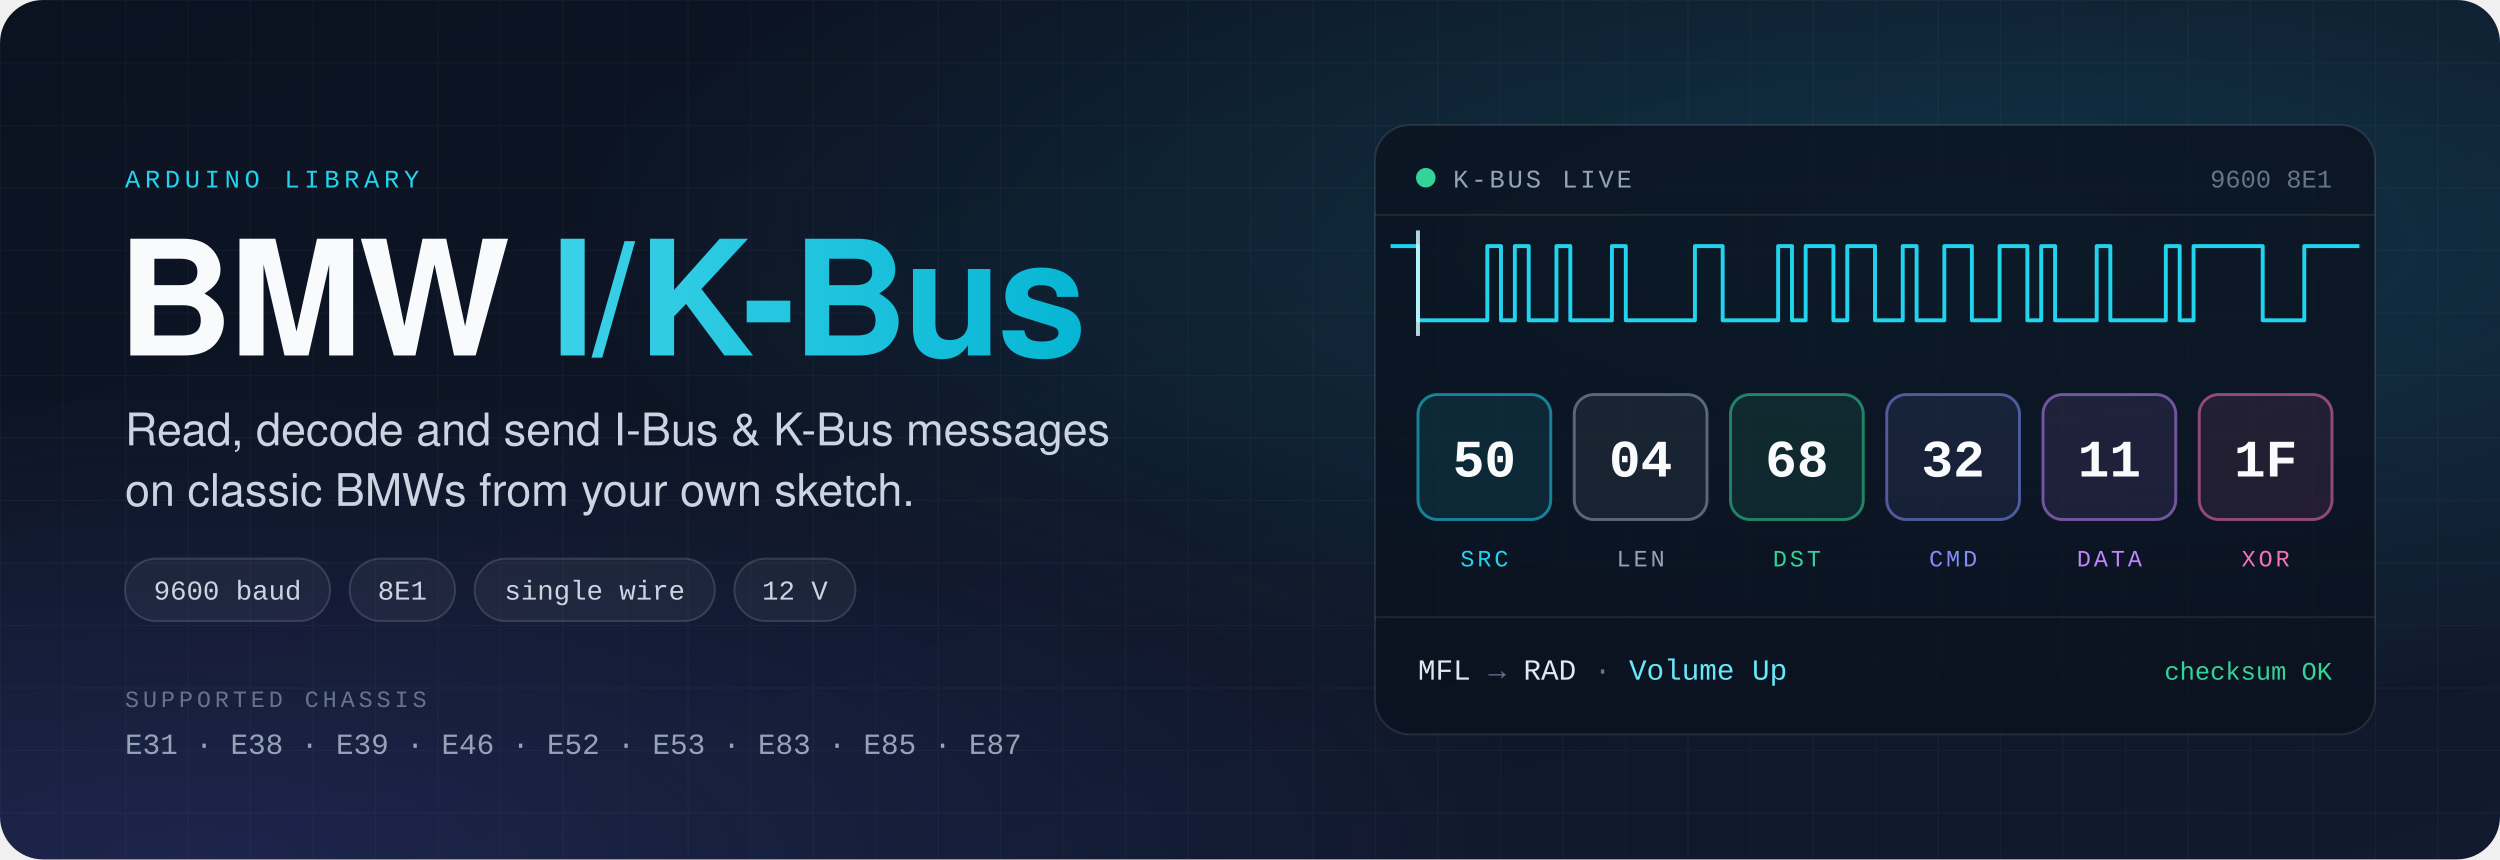
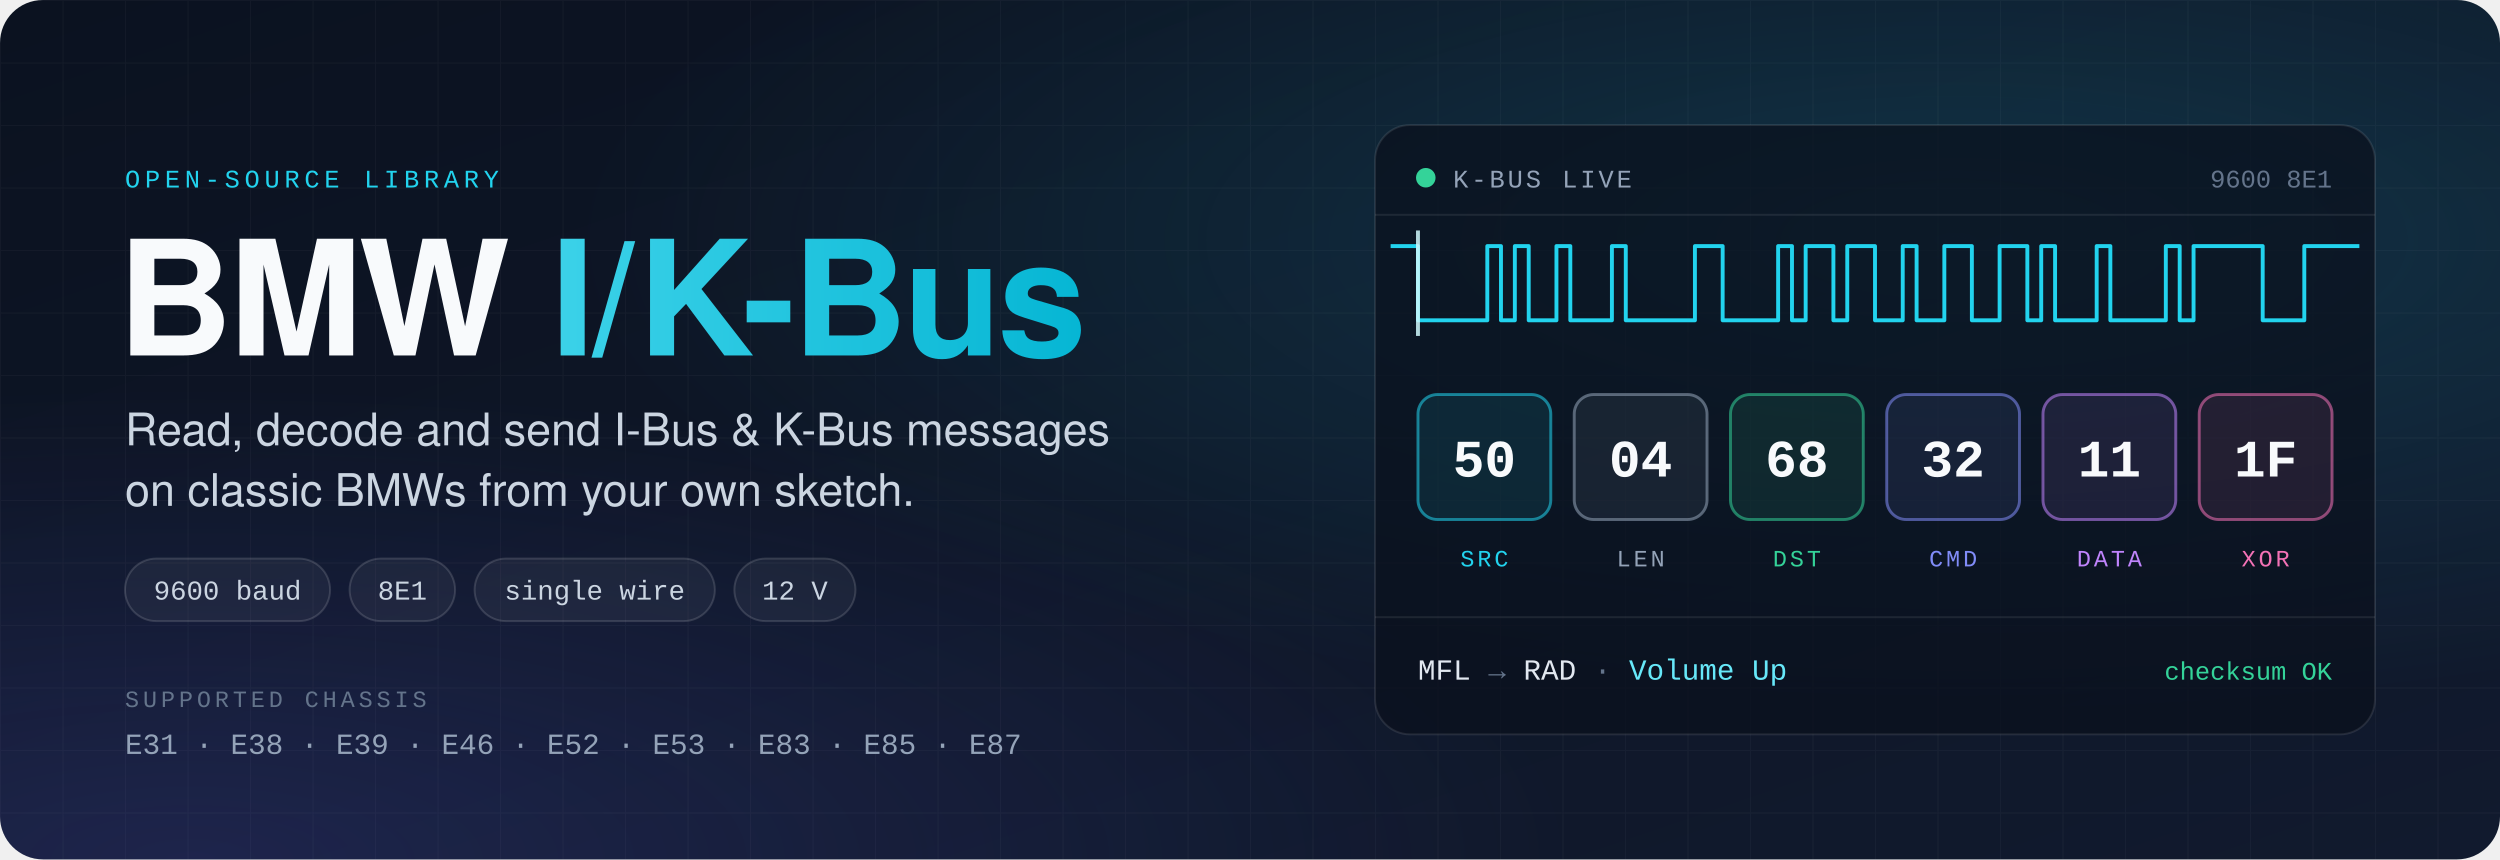
<svg xmlns="http://www.w3.org/2000/svg" viewBox="0 0 1280 440" width="1280" height="440" role="img" aria-labelledby="t d">
  <defs>
    <linearGradient id="bg" x1="0" y1="0" x2="1" y2="1">
      <stop offset="0" stop-color="#0b1220" />
      <stop offset="1" stop-color="#111a2e" />
    </linearGradient>
    <radialGradient id="amber" cx="78%" cy="28%" r="55%">
      <stop offset="0" stop-color="#22d3ee" stop-opacity=".16" />
      <stop offset="1" stop-color="#22d3ee" stop-opacity="0" />
    </radialGradient>
    <radialGradient id="blue" cx="8%" cy="100%" r="55%">
      <stop offset="0" stop-color="#6366f1" stop-opacity=".18" />
      <stop offset="1" stop-color="#6366f1" stop-opacity="0" />
    </radialGradient>
    <linearGradient id="title" x1="0" y1="0" x2="1" y2="0">
      <stop offset="0" stop-color="#67e8f9" />
      <stop offset="1" stop-color="#06b6d4" />
    </linearGradient>
    <pattern id="grid" width="32" height="32" patternUnits="userSpaceOnUse">
      <path d="M32 0H0V32" fill="none" stroke="#ffffff" stroke-opacity=".035" />
    </pattern>
    <clipPath id="card">
      <rect width="1280" height="440" rx="22" />
    </clipPath>
  </defs>
  <style>
      .glow{animation:hit 6s linear infinite}.b0 .glow{animation-delay:0s}.b1 .glow{animation-delay:1s}.b2 .glow{animation-delay:2s}.b3 .glow{animation-delay:3s}.b4 .glow{animation-delay:4s}.b5 .glow{animation-delay:5s}
      .scan{animation:scan 6s linear infinite}
      .live{animation:blink 1.6s ease-in-out infinite}
      @keyframes hit{0%{opacity:0}3%{opacity:1}16%{opacity:1}24%{opacity:0}100%{opacity:0}}
      @keyframes scan{from{transform:translateX(0)}to{transform:translateX(468px)}}
      @keyframes blink{0%,100%{opacity:1}50%{opacity:.25}}
      @media (prefers-reduced-motion:reduce){.glow,.scan,.live{animation:none}.scan{opacity:0}}
    </style>
  <g clip-path="url(#card)">
    <rect width="1280" height="440" fill="url(#bg)" />
    <rect width="1280" height="440" fill="url(#grid)" />
    <rect width="1280" height="440" fill="url(#amber)" />
    <rect width="1280" height="440" fill="url(#blue)" />
-     <text x="64" y="96" font-family="ui-monospace,SFMono-Regular,'SF Mono',Menlo,Consolas,'Liberation Mono',monospace" font-size="13" letter-spacing="2.4" fill="#22d3ee">ARDUINO LIBRARY</text>
+     <text x="64" y="96" font-family="ui-monospace,SFMono-Regular,'SF Mono',Menlo,Consolas,'Liberation Mono',monospace" font-size="13" letter-spacing="2.4" fill="#22d3ee">OPEN-SOURCE LIBRARY</text>
    <text x="60" y="182" font-family="-apple-system,BlinkMacSystemFont,'Segoe UI',Helvetica,Arial,sans-serif" font-size="82" font-weight="800" letter-spacing="-2" fill="#f8fafc">BMW <tspan fill="url(#title)">I/K-Bus</tspan>
    </text>
    <text font-family="-apple-system,BlinkMacSystemFont,'Segoe UI',Helvetica,Arial,sans-serif" font-size="23" fill="#cbd5e1">
      <tspan x="64" y="228">Read, decode and send I-Bus &amp; K-Bus messages</tspan>
      <tspan x="64" y="259">on classic BMWs from your own sketch.</tspan>
    </text>
    <rect x="64" y="286" width="105" height="32" rx="16" fill="#ffffff" fill-opacity=".05" stroke="#ffffff" stroke-opacity=".14" />
    <text x="116.5" y="307" text-anchor="middle" font-family="ui-monospace,SFMono-Regular,'SF Mono',Menlo,Consolas,'Liberation Mono',monospace" font-size="14" fill="#cbd5e1">9600 baud</text>
    <rect x="179" y="286" width="54" height="32" rx="16" fill="#ffffff" fill-opacity=".05" stroke="#ffffff" stroke-opacity=".14" />
    <text x="206.0" y="307" text-anchor="middle" font-family="ui-monospace,SFMono-Regular,'SF Mono',Menlo,Consolas,'Liberation Mono',monospace" font-size="14" fill="#cbd5e1">8E1</text>
    <rect x="243" y="286" width="123" height="32" rx="16" fill="#ffffff" fill-opacity=".05" stroke="#ffffff" stroke-opacity=".14" />
    <text x="304.5" y="307" text-anchor="middle" font-family="ui-monospace,SFMono-Regular,'SF Mono',Menlo,Consolas,'Liberation Mono',monospace" font-size="14" fill="#cbd5e1">single wire</text>
    <rect x="376" y="286" width="62" height="32" rx="16" fill="#ffffff" fill-opacity=".05" stroke="#ffffff" stroke-opacity=".14" />
    <text x="407.0" y="307" text-anchor="middle" font-family="ui-monospace,SFMono-Regular,'SF Mono',Menlo,Consolas,'Liberation Mono',monospace" font-size="14" fill="#cbd5e1">12 V</text>
    <text x="64" y="362" font-family="ui-monospace,SFMono-Regular,'SF Mono',Menlo,Consolas,'Liberation Mono',monospace" font-size="12" letter-spacing="2" fill="#64748b">SUPPORTED CHASSIS</text>
    <text x="64" y="386" font-family="ui-monospace,SFMono-Regular,'SF Mono',Menlo,Consolas,'Liberation Mono',monospace" font-size="15" fill="#94a3b8">E31 · E38 · E39 · E46 · E52 · E53 · E83 · E85 · E87</text>
    <rect x="704" y="64" width="512" height="312" rx="18" fill="#0a101c" fill-opacity=".72" stroke="#ffffff" stroke-opacity=".10" />
    <circle class="live" cx="730" cy="91" r="5" fill="#34d399" />
    <text x="744" y="96" font-family="ui-monospace,SFMono-Regular,'SF Mono',Menlo,Consolas,'Liberation Mono',monospace" font-size="13" letter-spacing="1.5" fill="#94a3b8">K-BUS  LIVE</text>
    <text x="1194" y="96" text-anchor="end" font-family="ui-monospace,SFMono-Regular,'SF Mono',Menlo,Consolas,'Liberation Mono',monospace" font-size="13" fill="#64748b">9600 8E1</text>
    <path d="M704 110H1216" stroke="#ffffff" stroke-opacity=".08" />
    <path d="M712.0 126 H726.0 V164 H733.1 H740.2 H747.3 H754.4 H761.5 V126 H768.5 V164 H775.6 V126 H782.7 V164 H789.8 H796.9 V126 H804.0 V164 H811.1 H818.2 H825.3 V126 H832.4 V164 H839.5 H846.5 H853.6 H860.7 H867.8 V126 H874.9 H882.0 V164 H889.1 H896.2 H903.3 H910.4 V126 H917.5 V164 H924.5 V126 H931.6 H938.7 V164 H945.8 V126 H952.9 H960.0 V164 H967.1 H974.2 V126 H981.3 V164 H988.4 H995.5 V126 H1002.5 H1009.6 V164 H1016.7 H1023.8 V126 H1030.9 H1038.0 V164 H1045.1 V126 H1052.2 V164 H1059.3 H1066.4 H1073.5 V126 H1080.5 V164 H1087.6 H1094.7 H1101.8 H1108.9 V126 H1116.0 V164 H1123.1 V126 H1130.2 H1137.3 H1144.4 H1151.5 H1158.5 V164 H1165.6 H1172.7 H1179.8 V126 H1186.9 H1194.0 H1208.0" fill="none" stroke="#22d3ee" stroke-width="2" stroke-linejoin="round" />
    <rect class="scan" x="725.0" y="118" width="2" height="54" fill="#cffafe" opacity=".85" />
    <g class="byte b0">
      <rect x="726.0" y="202" width="68" height="64" rx="10" fill="#22d3ee" fill-opacity=".10" stroke="#22d3ee" stroke-opacity=".55" stroke-width="1.5" />
      <rect class="glow" x="726.0" y="202" width="68" height="64" rx="10" fill="#22d3ee" fill-opacity=".22" stroke="#22d3ee" stroke-width="2" opacity="0" />
      <text x="760.0" y="244" text-anchor="middle" font-family="ui-monospace,SFMono-Regular,'SF Mono',Menlo,Consolas,'Liberation Mono',monospace" font-size="27" font-weight="700" fill="#f8fafc">50</text>
      <text x="760.0" y="290" text-anchor="middle" font-family="ui-monospace,SFMono-Regular,'SF Mono',Menlo,Consolas,'Liberation Mono',monospace" font-size="12" letter-spacing="1.5" fill="#22d3ee">SRC</text>
    </g>
    <g class="byte b1">
      <rect x="806.0" y="202" width="68" height="64" rx="10" fill="#94a3b8" fill-opacity=".10" stroke="#94a3b8" stroke-opacity=".55" stroke-width="1.5" />
      <rect class="glow" x="806.0" y="202" width="68" height="64" rx="10" fill="#94a3b8" fill-opacity=".22" stroke="#94a3b8" stroke-width="2" opacity="0" />
      <text x="840.0" y="244" text-anchor="middle" font-family="ui-monospace,SFMono-Regular,'SF Mono',Menlo,Consolas,'Liberation Mono',monospace" font-size="27" font-weight="700" fill="#f8fafc">04</text>
      <text x="840.0" y="290" text-anchor="middle" font-family="ui-monospace,SFMono-Regular,'SF Mono',Menlo,Consolas,'Liberation Mono',monospace" font-size="12" letter-spacing="1.5" fill="#94a3b8">LEN</text>
    </g>
    <g class="byte b2">
      <rect x="886.0" y="202" width="68" height="64" rx="10" fill="#34d399" fill-opacity=".10" stroke="#34d399" stroke-opacity=".55" stroke-width="1.5" />
      <rect class="glow" x="886.0" y="202" width="68" height="64" rx="10" fill="#34d399" fill-opacity=".22" stroke="#34d399" stroke-width="2" opacity="0" />
      <text x="920.0" y="244" text-anchor="middle" font-family="ui-monospace,SFMono-Regular,'SF Mono',Menlo,Consolas,'Liberation Mono',monospace" font-size="27" font-weight="700" fill="#f8fafc">68</text>
      <text x="920.0" y="290" text-anchor="middle" font-family="ui-monospace,SFMono-Regular,'SF Mono',Menlo,Consolas,'Liberation Mono',monospace" font-size="12" letter-spacing="1.5" fill="#34d399">DST</text>
    </g>
    <g class="byte b3">
      <rect x="966.0" y="202" width="68" height="64" rx="10" fill="#818cf8" fill-opacity=".10" stroke="#818cf8" stroke-opacity=".55" stroke-width="1.5" />
      <rect class="glow" x="966.0" y="202" width="68" height="64" rx="10" fill="#818cf8" fill-opacity=".22" stroke="#818cf8" stroke-width="2" opacity="0" />
      <text x="1000.0" y="244" text-anchor="middle" font-family="ui-monospace,SFMono-Regular,'SF Mono',Menlo,Consolas,'Liberation Mono',monospace" font-size="27" font-weight="700" fill="#f8fafc">32</text>
      <text x="1000.0" y="290" text-anchor="middle" font-family="ui-monospace,SFMono-Regular,'SF Mono',Menlo,Consolas,'Liberation Mono',monospace" font-size="12" letter-spacing="1.5" fill="#818cf8">CMD</text>
    </g>
    <g class="byte b4">
      <rect x="1046.0" y="202" width="68" height="64" rx="10" fill="#c084fc" fill-opacity=".10" stroke="#c084fc" stroke-opacity=".55" stroke-width="1.5" />
      <rect class="glow" x="1046.0" y="202" width="68" height="64" rx="10" fill="#c084fc" fill-opacity=".22" stroke="#c084fc" stroke-width="2" opacity="0" />
      <text x="1080.0" y="244" text-anchor="middle" font-family="ui-monospace,SFMono-Regular,'SF Mono',Menlo,Consolas,'Liberation Mono',monospace" font-size="27" font-weight="700" fill="#f8fafc">11</text>
      <text x="1080.0" y="290" text-anchor="middle" font-family="ui-monospace,SFMono-Regular,'SF Mono',Menlo,Consolas,'Liberation Mono',monospace" font-size="12" letter-spacing="1.5" fill="#c084fc">DATA</text>
    </g>
    <g class="byte b5">
      <rect x="1126.0" y="202" width="68" height="64" rx="10" fill="#f472b6" fill-opacity=".10" stroke="#f472b6" stroke-opacity=".55" stroke-width="1.5" />
      <rect class="glow" x="1126.0" y="202" width="68" height="64" rx="10" fill="#f472b6" fill-opacity=".22" stroke="#f472b6" stroke-width="2" opacity="0" />
      <text x="1160.0" y="244" text-anchor="middle" font-family="ui-monospace,SFMono-Regular,'SF Mono',Menlo,Consolas,'Liberation Mono',monospace" font-size="27" font-weight="700" fill="#f8fafc">1F</text>
      <text x="1160.0" y="290" text-anchor="middle" font-family="ui-monospace,SFMono-Regular,'SF Mono',Menlo,Consolas,'Liberation Mono',monospace" font-size="12" letter-spacing="1.5" fill="#f472b6">XOR</text>
    </g>
    <path d="M704 316H1216" stroke="#ffffff" stroke-opacity=".08" />
    <text x="726.0" y="348" font-family="ui-monospace,SFMono-Regular,'SF Mono',Menlo,Consolas,'Liberation Mono',monospace" font-size="15" fill="#e2e8f0">MFL <tspan fill="#64748b">→</tspan> RAD <tspan fill="#64748b">·</tspan>
      <tspan fill="#67e8f9">Volume Up</tspan>
    </text>
    <text x="1194.0" y="348" text-anchor="end" font-family="ui-monospace,SFMono-Regular,'SF Mono',Menlo,Consolas,'Liberation Mono',monospace" font-size="13" fill="#34d399">checksum OK</text>
  </g>
</svg>
